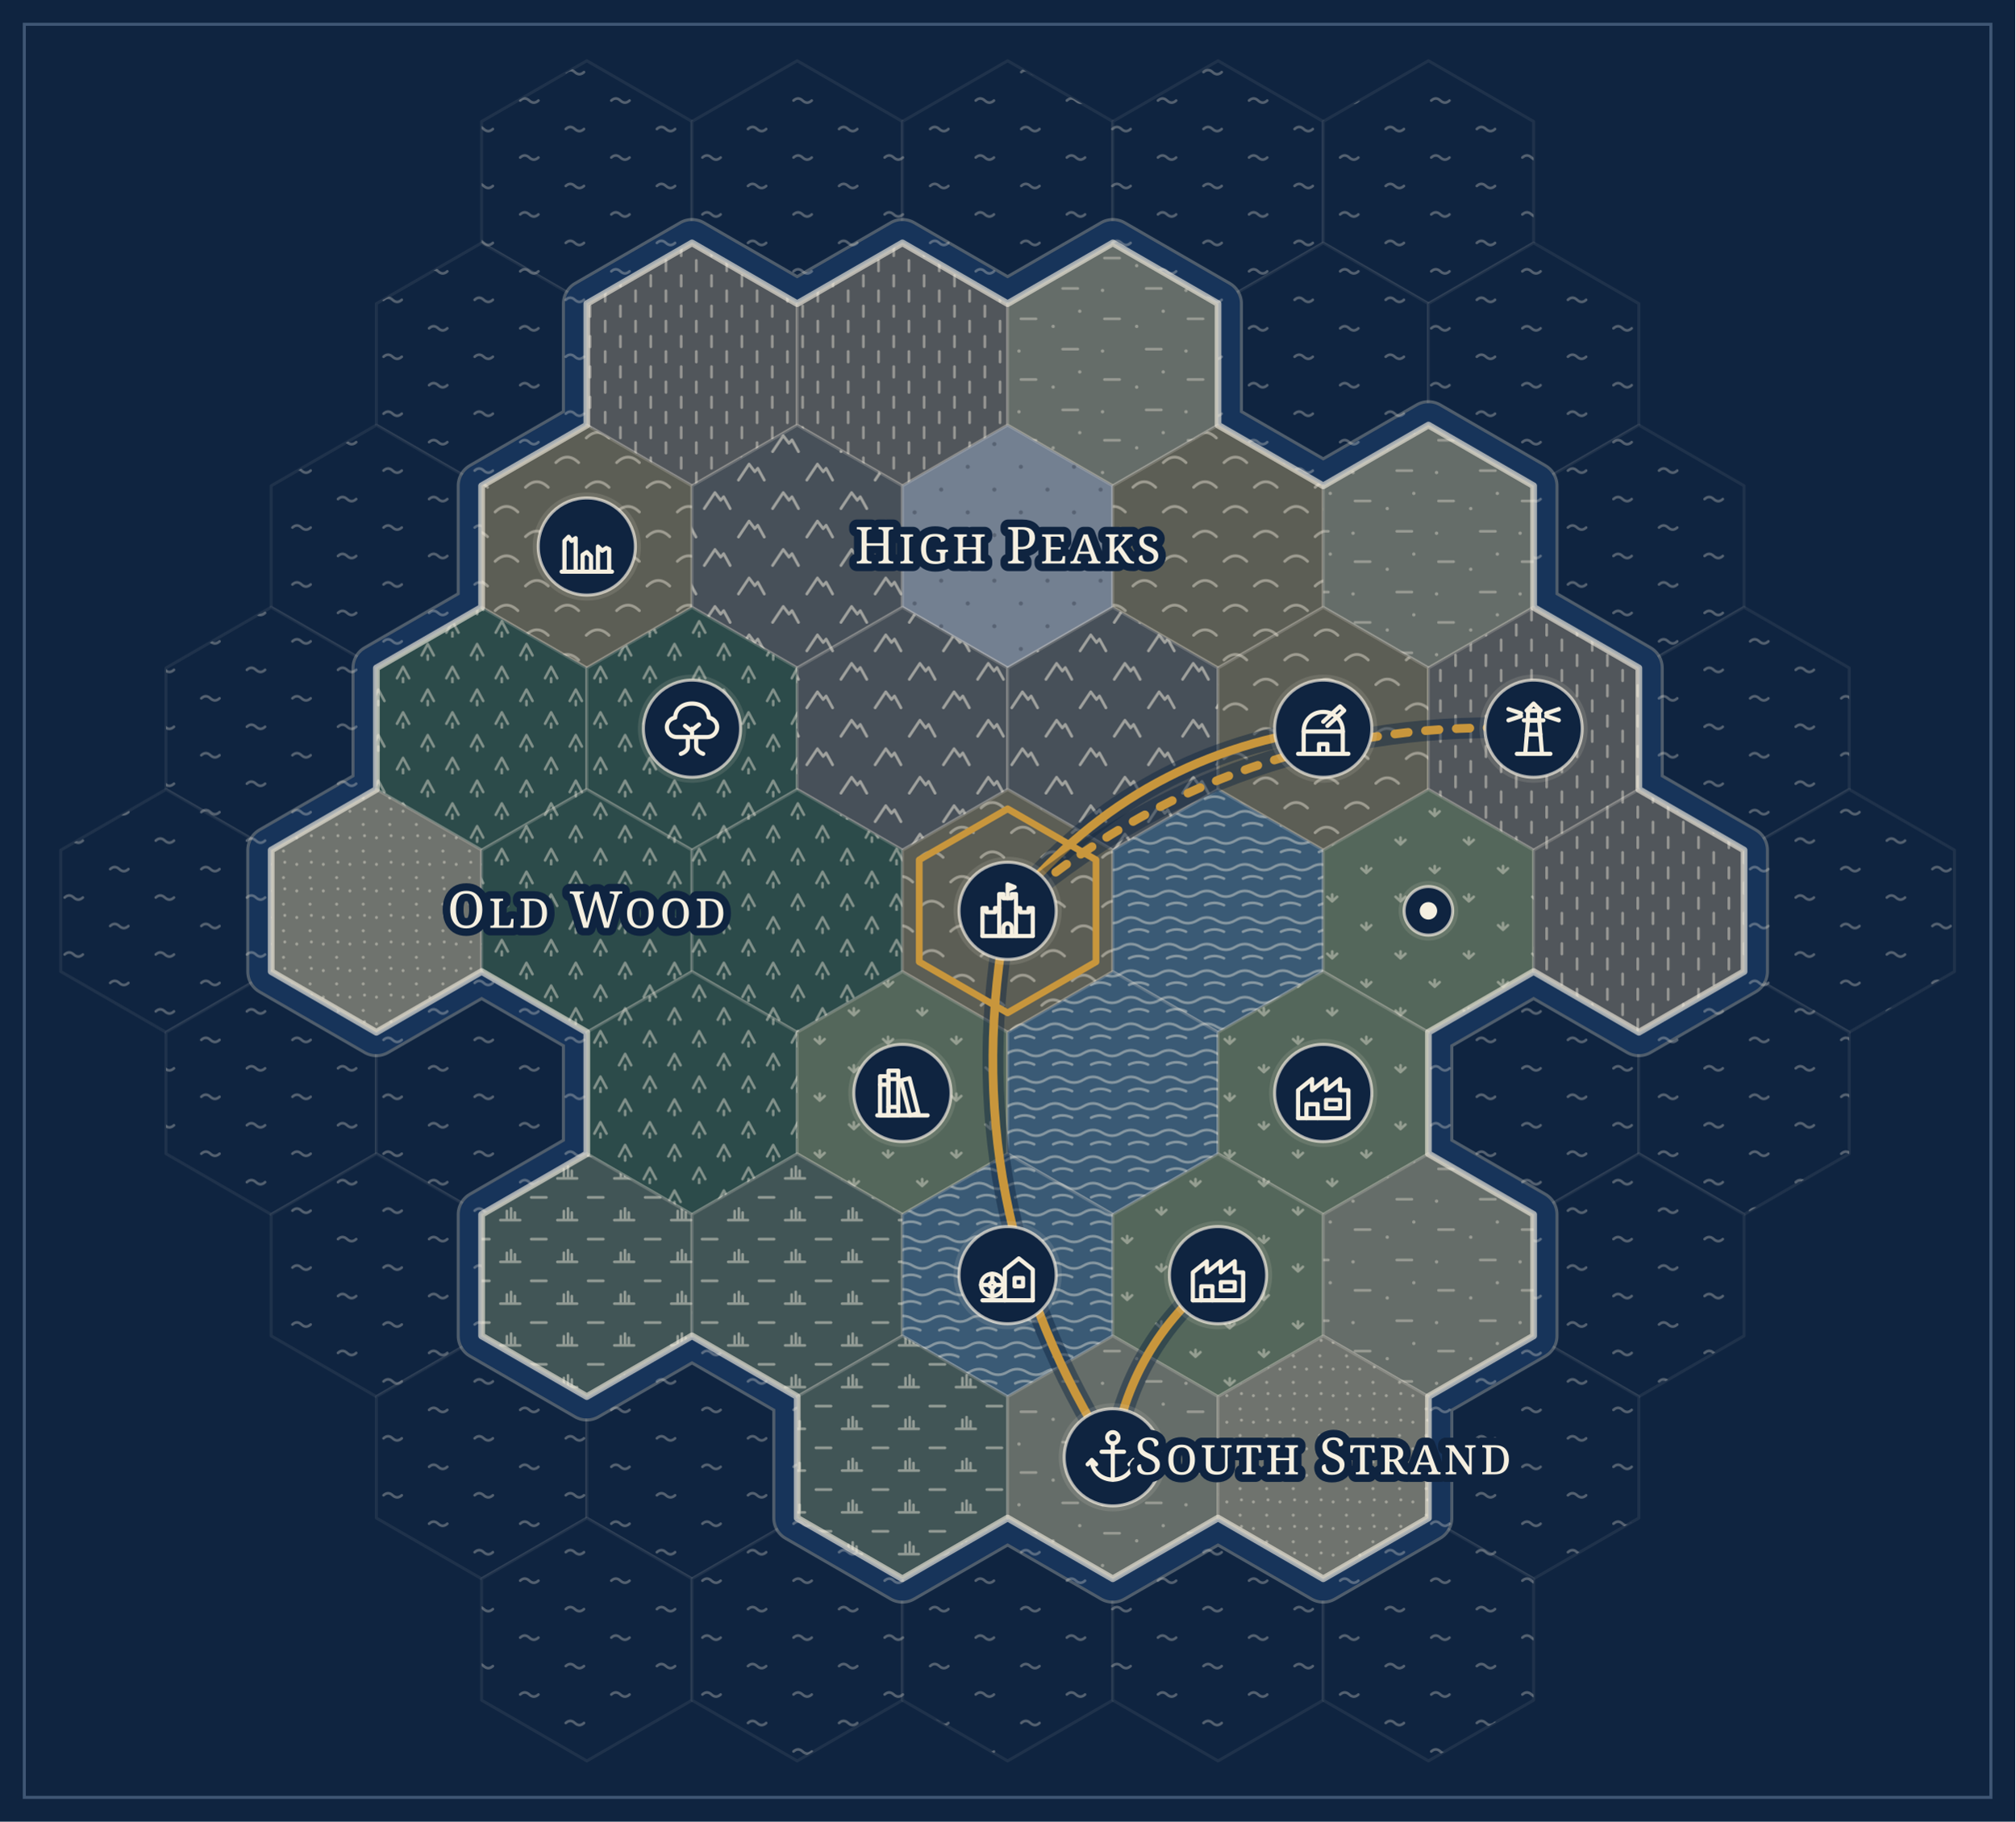
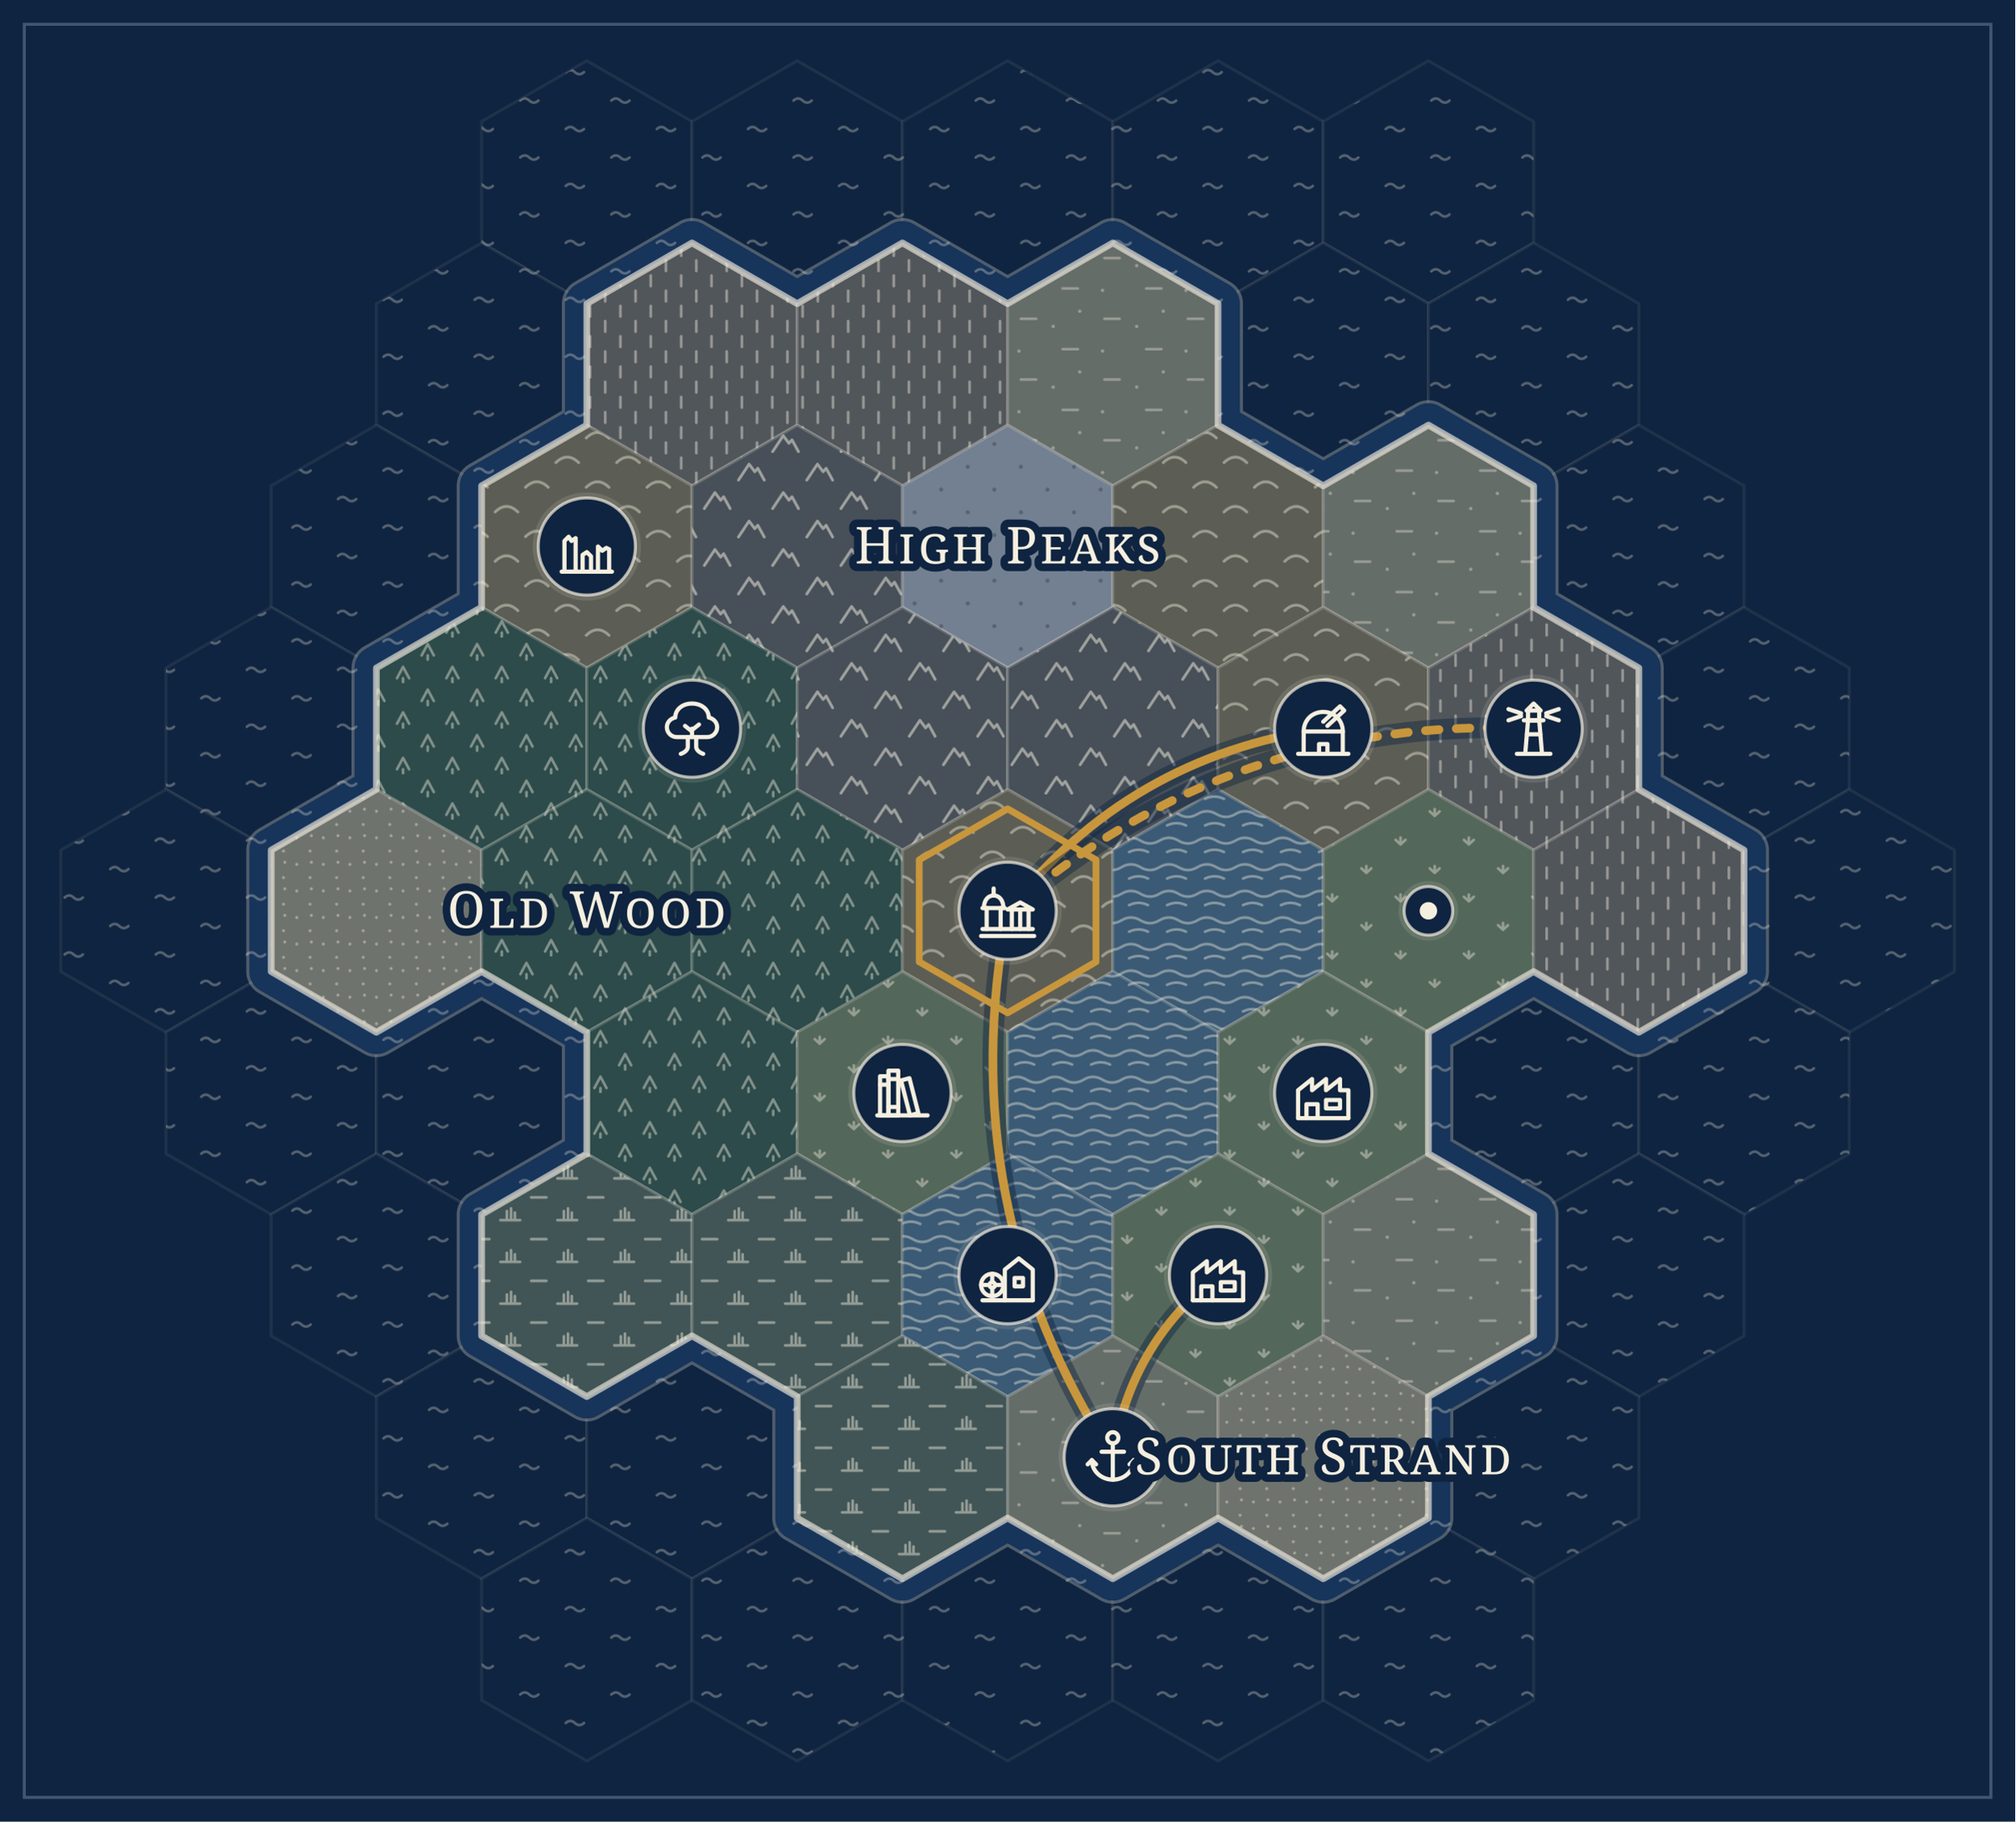
<svg xmlns="http://www.w3.org/2000/svg" viewBox="-265.42 -240 530.83 480" width="530.83" height="480" role="img" aria-labelledby="ki-map-arcadia-title">
  <defs>
    <pattern id="ki-map-arcadia-pattern-grassland" patternUnits="userSpaceOnUse" width="18" height="15">
      <g opacity="0.4">
        <path d="M3.2 3.8 L4.5 5 M4.5 3.2 L4.5 5 M5.8 3.8 L4.5 5 M12.2 11.3 L13.5 12.5 M13.5 10.7 L13.5 12.5 M14.8 11.3 L13.5 12.5" fill="none" stroke="#f5efe0" stroke-width="0.7" stroke-linecap="round" stroke-linejoin="round" />
      </g>
    </pattern>
    <pattern id="ki-map-arcadia-pattern-forest" patternUnits="userSpaceOnUse" width="13" height="12">
      <g opacity="0.42">
        <path d="M1.65 4.7 L3.25 1.7 L4.85 4.7 M3.25 4.7 V5.8 M8.15 10.7 L9.75 7.7 L11.35 10.7 M9.75 10.7 V11.8" fill="none" stroke="#f5efe0" stroke-width="0.7" stroke-linecap="round" stroke-linejoin="round" />
      </g>
    </pattern>
    <pattern id="ki-map-arcadia-pattern-hills" patternUnits="userSpaceOnUse" width="16" height="13">
      <g opacity="0.42">
        <path d="M1 5.4 Q4 2.5 7 5.4 M9 11.9 Q12 9 15 11.9" fill="none" stroke="#f5efe0" stroke-width="0.75" stroke-linecap="round" stroke-linejoin="round" />
      </g>
    </pattern>
    <pattern id="ki-map-arcadia-pattern-mountain" patternUnits="userSpaceOnUse" width="18" height="15">
      <g opacity="0.5">
        <path d="M1.1 6.5 L3.9 2.3 L5.4 4.3 L6.2 3.4 L7.9 6.5 M10.1 14 L12.9 9.8 L14.4 11.8 L15.2 10.9 L16.9 14" fill="none" stroke="#f5efe0" stroke-width="0.75" stroke-linecap="round" stroke-linejoin="round" />
      </g>
    </pattern>
    <pattern id="ki-map-arcadia-pattern-coastal" patternUnits="userSpaceOnUse" width="22" height="16">
      <g opacity="0.35">
        <path d="M3.5 4 H7.5 M14.5 12 H18.5" fill="none" stroke="#f5efe0" stroke-width="0.7" stroke-linecap="round" stroke-linejoin="round" />
        <g fill="#f5efe0">
          <circle cx="12" cy="6" r="0.45" />
          <circle cx="3" cy="12.5" r="0.45" />
          <circle cx="19" cy="2" r="0.45" />
        </g>
      </g>
    </pattern>
    <pattern id="ki-map-arcadia-pattern-cliffs" patternUnits="userSpaceOnUse" width="8" height="8">
      <g opacity="0.42">
        <path d="M2 0.6 V3.4 M6 4.6 V7.4" fill="none" stroke="#f5efe0" stroke-width="0.7" stroke-linecap="round" stroke-linejoin="round" />
      </g>
    </pattern>
    <pattern id="ki-map-arcadia-pattern-sand" patternUnits="userSpaceOnUse" width="7" height="7">
      <g opacity="0.38">
        <g fill="#f5efe0">
          <circle cx="1.75" cy="1.75" r="0.4" />
          <circle cx="5.25" cy="5.25" r="0.4" />
          <circle cx="5.6" cy="1.2" r="0.4" />
        </g>
      </g>
    </pattern>
    <pattern id="ki-map-arcadia-pattern-river" patternUnits="userSpaceOnUse" width="20" height="7">
      <g opacity="0.4">
        <path d="M0 2.5 Q2.5 1 5 2.5 T10 2.5 T15 2.5 T20 2.5 M2 5.5 Q4.5 4.3 7 5.5 M12 5.5 Q14.5 4.3 17 5.5" fill="none" stroke="#f5efe0" stroke-width="0.7" stroke-linecap="round" stroke-linejoin="round" />
      </g>
    </pattern>
    <pattern id="ki-map-arcadia-pattern-marsh" patternUnits="userSpaceOnUse" width="15" height="11">
      <g opacity="0.45">
        <path d="M1.4 4.5 H6.6 M3.1 4.5 V2.1 M4.2 4.5 V1.4 M5.2 4.5 V2.5 M9.5 9.5 H13.5" fill="none" stroke="#f5efe0" stroke-width="0.7" stroke-linecap="round" stroke-linejoin="round" />
      </g>
    </pattern>
    <pattern id="ki-map-arcadia-pattern-snow" patternUnits="userSpaceOnUse" width="14" height="12">
      <g opacity="0.3">
        <g fill="#1a2030">
          <circle cx="3.5" cy="3" r="0.55" />
          <circle cx="10.5" cy="9" r="0.55" />
        </g>
      </g>
    </pattern>
    <pattern id="ki-map-arcadia-pattern-ocean" patternUnits="userSpaceOnUse" width="24" height="15">
      <g opacity="0.3">
        <path d="M3.6 4 Q4.8 2.9 6 4 Q7.2 5.1 8.4 4 M15.6 11.5 Q16.8 10.4 18 11.5 Q19.2 12.6 20.4 11.5" fill="none" stroke="#f5efe0" stroke-width="0.7" stroke-linecap="round" stroke-linejoin="round" />
      </g>
    </pattern>
  </defs>
  <rect class="ki-paper" x="-265.42" y="-240" width="530.83" height="480" fill="#0f2440" />
  <rect class="ki-neatline" x="-259.02" y="-233.6" width="518.03" height="467.2" fill="none" stroke="#5f7896" stroke-opacity="0.6" stroke-width="0.8" />
  <g class="ki-hexes ki-sea" stroke="#f5efe0" stroke-opacity="0.07" stroke-width="0.8" stroke-linejoin="round">
    <polygon class="ki-hex" data-q="0" data-r="-4" data-terrain="ocean" points="-110.85,-224 -83.14,-208 -83.14,-176 -110.85,-160 -138.56,-176 -138.56,-208" fill="#0f2440" />
    <polygon class="ki-hex" data-q="1" data-r="-4" data-terrain="ocean" points="-55.43,-224 -27.71,-208 -27.71,-176 -55.43,-160 -83.14,-176 -83.14,-208" fill="#0f2440" />
    <polygon class="ki-hex" data-q="2" data-r="-4" data-terrain="ocean" points="0,-224 27.71,-208 27.71,-176 0,-160 -27.71,-176 -27.71,-208" fill="#0f2440" />
    <polygon class="ki-hex" data-q="3" data-r="-4" data-terrain="ocean" points="55.43,-224 83.14,-208 83.14,-176 55.43,-160 27.71,-176 27.71,-208" fill="#0f2440" />
    <polygon class="ki-hex" data-q="4" data-r="-4" data-terrain="ocean" points="110.85,-224 138.56,-208 138.56,-176 110.85,-160 83.14,-176 83.14,-208" fill="#0f2440" />
    <polygon class="ki-hex" data-q="-1" data-r="-3" data-terrain="ocean" points="-138.56,-176 -110.85,-160 -110.85,-128 -138.56,-112 -166.28,-128 -166.28,-160" fill="#0f2440" />
    <polygon class="ki-hex" data-q="3" data-r="-3" data-terrain="ocean" points="83.14,-176 110.85,-160 110.85,-128 83.14,-112 55.43,-128 55.43,-160" fill="#0f2440" />
    <polygon class="ki-hex" data-q="4" data-r="-3" data-terrain="ocean" points="138.56,-176 166.28,-160 166.28,-128 138.56,-112 110.85,-128 110.85,-160" fill="#0f2440" />
    <polygon class="ki-hex" data-q="-2" data-r="-2" data-terrain="ocean" points="-166.28,-128 -138.56,-112 -138.56,-80 -166.28,-64 -193.99,-80 -193.99,-112" fill="#0f2440" />
    <polygon class="ki-hex" data-q="4" data-r="-2" data-terrain="ocean" points="166.28,-128 193.99,-112 193.99,-80 166.28,-64 138.56,-80 138.56,-112" fill="#0f2440" />
    <polygon class="ki-hex" data-q="-3" data-r="-1" data-terrain="ocean" points="-193.99,-80 -166.28,-64 -166.28,-32 -193.99,-16 -221.7,-32 -221.7,-64" fill="#0f2440" />
    <polygon class="ki-hex" data-q="4" data-r="-1" data-terrain="ocean" points="193.99,-80 221.7,-64 221.7,-32 193.99,-16 166.28,-32 166.28,-64" fill="#0f2440" />
    <polygon class="ki-hex" data-q="-4" data-r="0" data-terrain="ocean" points="-221.7,-32 -193.99,-16 -193.99,16 -221.7,32 -249.42,16 -249.42,-16" fill="#0f2440" />
    <polygon class="ki-hex" data-q="4" data-r="0" data-terrain="ocean" points="221.7,-32 249.42,-16 249.42,16 221.7,32 193.99,16 193.99,-16" fill="#0f2440" />
    <polygon class="ki-hex" data-q="-4" data-r="1" data-terrain="ocean" points="-193.99,16 -166.28,32 -166.28,64 -193.99,80 -221.7,64 -221.7,32" fill="#0f2440" />
    <polygon class="ki-hex" data-q="-3" data-r="1" data-terrain="ocean" points="-138.56,16 -110.85,32 -110.85,64 -138.56,80 -166.28,64 -166.28,32" fill="#0f2440" />
    <polygon class="ki-hex" data-q="2" data-r="1" data-terrain="ocean" points="138.56,16 166.28,32 166.28,64 138.56,80 110.85,64 110.85,32" fill="#0f2440" />
    <polygon class="ki-hex" data-q="3" data-r="1" data-terrain="ocean" points="193.99,16 221.7,32 221.7,64 193.99,80 166.28,64 166.28,32" fill="#0f2440" />
    <polygon class="ki-hex" data-q="-4" data-r="2" data-terrain="ocean" points="-166.28,64 -138.56,80 -138.56,112 -166.28,128 -193.99,112 -193.99,80" fill="#0f2440" />
    <polygon class="ki-hex" data-q="2" data-r="2" data-terrain="ocean" points="166.28,64 193.99,80 193.99,112 166.28,128 138.56,112 138.56,80" fill="#0f2440" />
    <polygon class="ki-hex" data-q="-4" data-r="3" data-terrain="ocean" points="-138.56,112 -110.85,128 -110.85,160 -138.56,176 -166.28,160 -166.28,128" fill="#0f2440" />
    <polygon class="ki-hex" data-q="-3" data-r="3" data-terrain="ocean" points="-83.14,112 -55.43,128 -55.43,160 -83.14,176 -110.85,160 -110.85,128" fill="#0f2440" />
    <polygon class="ki-hex" data-q="1" data-r="3" data-terrain="ocean" points="138.56,112 166.28,128 166.28,160 138.56,176 110.85,160 110.85,128" fill="#0f2440" />
    <polygon class="ki-hex" data-q="-4" data-r="4" data-terrain="ocean" points="-110.85,160 -83.14,176 -83.14,208 -110.85,224 -138.56,208 -138.56,176" fill="#0f2440" />
    <polygon class="ki-hex" data-q="-3" data-r="4" data-terrain="ocean" points="-55.43,160 -27.71,176 -27.71,208 -55.43,224 -83.14,208 -83.14,176" fill="#0f2440" />
    <polygon class="ki-hex" data-q="-2" data-r="4" data-terrain="ocean" points="0,160 27.71,176 27.71,208 0,224 -27.71,208 -27.71,176" fill="#0f2440" />
    <polygon class="ki-hex" data-q="-1" data-r="4" data-terrain="ocean" points="55.43,160 83.14,176 83.14,208 55.43,224 27.71,208 27.71,176" fill="#0f2440" />
    <polygon class="ki-hex" data-q="0" data-r="4" data-terrain="ocean" points="110.85,160 138.56,176 138.56,208 110.85,224 83.14,208 83.14,176" fill="#0f2440" />
  </g>
  <g class="ki-shallows" fill="none" stroke-linecap="round" stroke-linejoin="round">
    <path d="M-83.14 -176 L-55.43 -160 L-27.71 -176 L0 -160 L27.71 -176 L55.43 -160 L55.43 -128 L83.14 -112 L110.85 -128 L138.56 -112 L138.56 -80 L166.28 -64 L166.28 -32 L193.99 -16 L193.99 16 L166.28 32 L138.56 16 L110.85 32 L110.85 64 L138.56 80 L138.56 112 L110.85 128 L110.85 160 L83.14 176 L55.43 160 L27.71 176 L0 160 L-27.71 176 L-55.43 160 L-55.43 128 L-83.14 112 L-110.85 128 L-138.56 112 L-138.56 80 L-110.85 64 L-110.85 32 L-138.56 16 L-166.28 32 L-193.99 16 L-193.99 -16 L-166.28 -32 L-166.28 -64 L-138.56 -80 L-138.56 -112 L-110.85 -128 L-110.85 -160 Z" stroke="#f5efe0" stroke-opacity="0.28" stroke-width="13.12" />
    <path d="M-83.14 -176 L-55.43 -160 L-27.71 -176 L0 -160 L27.71 -176 L55.43 -160 L55.43 -128 L83.14 -112 L110.85 -128 L138.56 -112 L138.56 -80 L166.28 -64 L166.28 -32 L193.99 -16 L193.99 16 L166.28 32 L138.56 16 L110.85 32 L110.85 64 L138.56 80 L138.56 112 L110.85 128 L110.85 160 L83.14 176 L55.43 160 L27.71 176 L0 160 L-27.71 176 L-55.43 160 L-55.43 128 L-83.14 112 L-110.85 128 L-138.56 112 L-138.56 80 L-110.85 64 L-110.85 32 L-138.56 16 L-166.28 32 L-193.99 16 L-193.99 -16 L-166.28 -32 L-166.28 -64 L-138.56 -80 L-138.56 -112 L-110.85 -128 L-110.85 -160 Z" stroke="#17345a" stroke-width="11.52" />
  </g>
  <g class="ki-hexes ki-land" stroke="#f5efe0" stroke-opacity="0.2" stroke-width="0.8" stroke-linejoin="round">
    <polygon class="ki-hex" data-q="0" data-r="-3" data-terrain="cliffs" points="-83.14,-176 -55.43,-160 -55.43,-128 -83.14,-112 -110.85,-128 -110.85,-160" fill="#51565b" />
    <polygon class="ki-hex" data-q="1" data-r="-3" data-terrain="cliffs" points="-27.71,-176 0,-160 0,-128 -27.71,-112 -55.43,-128 -55.43,-160" fill="#51565b" />
    <polygon class="ki-hex" data-q="2" data-r="-3" data-terrain="coastal" points="27.71,-176 55.43,-160 55.43,-128 27.71,-112 0,-128 0,-160" fill="#656d69" />
    <polygon class="ki-hex" data-q="-1" data-r="-2" data-terrain="hills" points="-110.85,-128 -83.14,-112 -83.14,-80 -110.85,-64 -138.56,-80 -138.56,-112" fill="#5c5e55" />
    <polygon class="ki-hex" data-q="0" data-r="-2" data-terrain="mountain" points="-55.43,-128 -27.71,-112 -27.71,-80 -55.43,-64 -83.14,-80 -83.14,-112" fill="#475059" />
    <polygon class="ki-hex" data-q="1" data-r="-2" data-terrain="snow" points="0,-128 27.71,-112 27.71,-80 0,-64 -27.71,-80 -27.71,-112" fill="#738091" />
    <polygon class="ki-hex" data-q="2" data-r="-2" data-terrain="hills" points="55.43,-128 83.14,-112 83.14,-80 55.43,-64 27.71,-80 27.71,-112" fill="#5c5e55" />
    <polygon class="ki-hex" data-q="3" data-r="-2" data-terrain="coastal" points="110.85,-128 138.56,-112 138.56,-80 110.85,-64 83.14,-80 83.14,-112" fill="#656d69" />
    <polygon class="ki-hex" data-q="-2" data-r="-1" data-terrain="forest" points="-138.56,-80 -110.85,-64 -110.85,-32 -138.56,-16 -166.28,-32 -166.28,-64" fill="#2c4b4a" />
    <polygon class="ki-hex" data-q="-1" data-r="-1" data-terrain="forest" points="-83.14,-80 -55.43,-64 -55.43,-32 -83.14,-16 -110.85,-32 -110.85,-64" fill="#2c4b4a" />
    <polygon class="ki-hex" data-q="0" data-r="-1" data-terrain="mountain" points="-27.71,-80 0,-64 0,-32 -27.71,-16 -55.43,-32 -55.43,-64" fill="#475059" />
    <polygon class="ki-hex" data-q="1" data-r="-1" data-terrain="mountain" points="27.71,-80 55.43,-64 55.43,-32 27.71,-16 0,-32 0,-64" fill="#475059" />
    <polygon class="ki-hex" data-q="2" data-r="-1" data-terrain="hills" points="83.14,-80 110.85,-64 110.85,-32 83.14,-16 55.43,-32 55.43,-64" fill="#5c5e55" />
    <polygon class="ki-hex" data-q="3" data-r="-1" data-terrain="cliffs" points="138.56,-80 166.28,-64 166.28,-32 138.56,-16 110.85,-32 110.85,-64" fill="#51565b" />
    <polygon class="ki-hex" data-q="-3" data-r="0" data-terrain="sand" points="-166.28,-32 -138.56,-16 -138.56,16 -166.28,32 -193.99,16 -193.99,-16" fill="#6f736e" />
    <polygon class="ki-hex" data-q="-2" data-r="0" data-terrain="forest" points="-110.85,-32 -83.14,-16 -83.14,16 -110.85,32 -138.56,16 -138.56,-16" fill="#2c4b4a" />
    <polygon class="ki-hex" data-q="-1" data-r="0" data-terrain="forest" points="-55.43,-32 -27.71,-16 -27.71,16 -55.43,32 -83.14,16 -83.14,-16" fill="#2c4b4a" />
    <polygon class="ki-hex" data-q="0" data-r="0" data-terrain="hills" points="0,-32 27.71,-16 27.71,16 0,32 -27.71,16 -27.71,-16" fill="#5c5e55" />
    <polygon class="ki-hex" data-q="1" data-r="0" data-terrain="river" points="55.43,-32 83.14,-16 83.14,16 55.43,32 27.71,16 27.71,-16" fill="#3a5a75" />
    <polygon class="ki-hex" data-q="2" data-r="0" data-terrain="grassland" points="110.85,-32 138.56,-16 138.56,16 110.85,32 83.14,16 83.14,-16" fill="#54675b" />
    <polygon class="ki-hex" data-q="3" data-r="0" data-terrain="cliffs" points="166.28,-32 193.99,-16 193.99,16 166.28,32 138.56,16 138.56,-16" fill="#51565b" />
    <polygon class="ki-hex" data-q="-2" data-r="1" data-terrain="forest" points="-83.14,16 -55.43,32 -55.43,64 -83.14,80 -110.85,64 -110.85,32" fill="#2c4b4a" />
    <polygon class="ki-hex" data-q="-1" data-r="1" data-terrain="grassland" points="-27.71,16 0,32 0,64 -27.71,80 -55.43,64 -55.43,32" fill="#54675b" />
    <polygon class="ki-hex" data-q="0" data-r="1" data-terrain="river" points="27.71,16 55.43,32 55.43,64 27.71,80 0,64 0,32" fill="#3a5a75" />
    <polygon class="ki-hex" data-q="1" data-r="1" data-terrain="grassland" points="83.14,16 110.85,32 110.85,64 83.14,80 55.43,64 55.43,32" fill="#54675b" />
    <polygon class="ki-hex" data-q="-3" data-r="2" data-terrain="marsh" points="-110.85,64 -83.14,80 -83.14,112 -110.85,128 -138.56,112 -138.56,80" fill="#415556" />
    <polygon class="ki-hex" data-q="-2" data-r="2" data-terrain="marsh" points="-55.43,64 -27.71,80 -27.71,112 -55.43,128 -83.14,112 -83.14,80" fill="#415556" />
    <polygon class="ki-hex" data-q="-1" data-r="2" data-terrain="river" points="0,64 27.71,80 27.71,112 0,128 -27.71,112 -27.71,80" fill="#3a5a75" />
    <polygon class="ki-hex" data-q="0" data-r="2" data-terrain="grassland" points="55.43,64 83.14,80 83.14,112 55.43,128 27.71,112 27.71,80" fill="#54675b" />
    <polygon class="ki-hex" data-q="1" data-r="2" data-terrain="coastal" points="110.85,64 138.56,80 138.56,112 110.85,128 83.14,112 83.14,80" fill="#656d69" />
    <polygon class="ki-hex" data-q="-2" data-r="3" data-terrain="marsh" points="-27.71,112 0,128 0,160 -27.71,176 -55.43,160 -55.43,128" fill="#415556" />
    <polygon class="ki-hex" data-q="-1" data-r="3" data-terrain="coastal" points="27.71,112 55.43,128 55.43,160 27.71,176 0,160 0,128" fill="#656d69" />
    <polygon class="ki-hex" data-q="0" data-r="3" data-terrain="sand" points="83.14,112 110.85,128 110.85,160 83.14,176 55.43,160 55.43,128" fill="#6f736e" />
  </g>
  <g class="ki-terrain-patterns" stroke="none">
    <polygon data-terrain="ocean" points="-110.85,-224 -83.14,-208 -83.14,-176 -110.85,-160 -138.56,-176 -138.56,-208" fill="url(#ki-map-arcadia-pattern-ocean)" />
    <polygon data-terrain="ocean" points="-55.43,-224 -27.71,-208 -27.71,-176 -55.43,-160 -83.14,-176 -83.14,-208" fill="url(#ki-map-arcadia-pattern-ocean)" />
    <polygon data-terrain="ocean" points="0,-224 27.71,-208 27.71,-176 0,-160 -27.71,-176 -27.71,-208" fill="url(#ki-map-arcadia-pattern-ocean)" />
    <polygon data-terrain="ocean" points="55.43,-224 83.14,-208 83.14,-176 55.43,-160 27.71,-176 27.71,-208" fill="url(#ki-map-arcadia-pattern-ocean)" />
    <polygon data-terrain="ocean" points="110.85,-224 138.56,-208 138.56,-176 110.85,-160 83.14,-176 83.14,-208" fill="url(#ki-map-arcadia-pattern-ocean)" />
    <polygon data-terrain="ocean" points="-138.56,-176 -110.85,-160 -110.85,-128 -138.56,-112 -166.28,-128 -166.28,-160" fill="url(#ki-map-arcadia-pattern-ocean)" />
    <polygon data-terrain="cliffs" points="-83.14,-176 -55.43,-160 -55.43,-128 -83.14,-112 -110.85,-128 -110.85,-160" fill="url(#ki-map-arcadia-pattern-cliffs)" />
    <polygon data-terrain="cliffs" points="-27.71,-176 0,-160 0,-128 -27.71,-112 -55.43,-128 -55.43,-160" fill="url(#ki-map-arcadia-pattern-cliffs)" />
    <polygon data-terrain="coastal" points="27.71,-176 55.43,-160 55.43,-128 27.71,-112 0,-128 0,-160" fill="url(#ki-map-arcadia-pattern-coastal)" />
    <polygon data-terrain="ocean" points="83.14,-176 110.85,-160 110.85,-128 83.14,-112 55.43,-128 55.43,-160" fill="url(#ki-map-arcadia-pattern-ocean)" />
    <polygon data-terrain="ocean" points="138.56,-176 166.28,-160 166.28,-128 138.56,-112 110.85,-128 110.85,-160" fill="url(#ki-map-arcadia-pattern-ocean)" />
    <polygon data-terrain="ocean" points="-166.28,-128 -138.56,-112 -138.56,-80 -166.28,-64 -193.99,-80 -193.99,-112" fill="url(#ki-map-arcadia-pattern-ocean)" />
    <polygon data-terrain="hills" points="-110.85,-128 -83.14,-112 -83.14,-80 -110.85,-64 -138.56,-80 -138.56,-112" fill="url(#ki-map-arcadia-pattern-hills)" />
    <polygon data-terrain="mountain" points="-55.43,-128 -27.71,-112 -27.71,-80 -55.43,-64 -83.14,-80 -83.14,-112" fill="url(#ki-map-arcadia-pattern-mountain)" />
    <polygon data-terrain="snow" points="0,-128 27.71,-112 27.71,-80 0,-64 -27.71,-80 -27.71,-112" fill="url(#ki-map-arcadia-pattern-snow)" />
    <polygon data-terrain="hills" points="55.43,-128 83.14,-112 83.14,-80 55.43,-64 27.71,-80 27.71,-112" fill="url(#ki-map-arcadia-pattern-hills)" />
    <polygon data-terrain="coastal" points="110.85,-128 138.56,-112 138.56,-80 110.85,-64 83.14,-80 83.14,-112" fill="url(#ki-map-arcadia-pattern-coastal)" />
    <polygon data-terrain="ocean" points="166.28,-128 193.99,-112 193.99,-80 166.28,-64 138.56,-80 138.56,-112" fill="url(#ki-map-arcadia-pattern-ocean)" />
    <polygon data-terrain="ocean" points="-193.99,-80 -166.28,-64 -166.28,-32 -193.99,-16 -221.7,-32 -221.7,-64" fill="url(#ki-map-arcadia-pattern-ocean)" />
    <polygon data-terrain="forest" points="-138.56,-80 -110.85,-64 -110.85,-32 -138.56,-16 -166.28,-32 -166.28,-64" fill="url(#ki-map-arcadia-pattern-forest)" />
    <polygon data-terrain="forest" points="-83.14,-80 -55.43,-64 -55.43,-32 -83.14,-16 -110.85,-32 -110.85,-64" fill="url(#ki-map-arcadia-pattern-forest)" />
    <polygon data-terrain="mountain" points="-27.71,-80 0,-64 0,-32 -27.71,-16 -55.43,-32 -55.43,-64" fill="url(#ki-map-arcadia-pattern-mountain)" />
    <polygon data-terrain="mountain" points="27.71,-80 55.43,-64 55.43,-32 27.71,-16 0,-32 0,-64" fill="url(#ki-map-arcadia-pattern-mountain)" />
    <polygon data-terrain="hills" points="83.14,-80 110.85,-64 110.85,-32 83.14,-16 55.43,-32 55.43,-64" fill="url(#ki-map-arcadia-pattern-hills)" />
    <polygon data-terrain="cliffs" points="138.56,-80 166.28,-64 166.28,-32 138.56,-16 110.85,-32 110.85,-64" fill="url(#ki-map-arcadia-pattern-cliffs)" />
    <polygon data-terrain="ocean" points="193.99,-80 221.7,-64 221.7,-32 193.99,-16 166.28,-32 166.28,-64" fill="url(#ki-map-arcadia-pattern-ocean)" />
    <polygon data-terrain="ocean" points="-221.7,-32 -193.99,-16 -193.99,16 -221.7,32 -249.42,16 -249.42,-16" fill="url(#ki-map-arcadia-pattern-ocean)" />
    <polygon data-terrain="sand" points="-166.28,-32 -138.56,-16 -138.56,16 -166.28,32 -193.99,16 -193.99,-16" fill="url(#ki-map-arcadia-pattern-sand)" />
    <polygon data-terrain="forest" points="-110.85,-32 -83.14,-16 -83.14,16 -110.85,32 -138.56,16 -138.56,-16" fill="url(#ki-map-arcadia-pattern-forest)" />
    <polygon data-terrain="forest" points="-55.43,-32 -27.71,-16 -27.71,16 -55.43,32 -83.14,16 -83.14,-16" fill="url(#ki-map-arcadia-pattern-forest)" />
    <polygon data-terrain="hills" points="0,-32 27.71,-16 27.71,16 0,32 -27.71,16 -27.71,-16" fill="url(#ki-map-arcadia-pattern-hills)" />
    <polygon data-terrain="river" points="55.43,-32 83.14,-16 83.14,16 55.43,32 27.71,16 27.71,-16" fill="url(#ki-map-arcadia-pattern-river)" />
    <polygon data-terrain="grassland" points="110.85,-32 138.56,-16 138.56,16 110.85,32 83.14,16 83.14,-16" fill="url(#ki-map-arcadia-pattern-grassland)" />
    <polygon data-terrain="cliffs" points="166.28,-32 193.99,-16 193.99,16 166.28,32 138.56,16 138.56,-16" fill="url(#ki-map-arcadia-pattern-cliffs)" />
    <polygon data-terrain="ocean" points="221.7,-32 249.42,-16 249.42,16 221.7,32 193.99,16 193.99,-16" fill="url(#ki-map-arcadia-pattern-ocean)" />
    <polygon data-terrain="ocean" points="-193.99,16 -166.28,32 -166.28,64 -193.99,80 -221.7,64 -221.7,32" fill="url(#ki-map-arcadia-pattern-ocean)" />
    <polygon data-terrain="ocean" points="-138.56,16 -110.85,32 -110.85,64 -138.56,80 -166.28,64 -166.28,32" fill="url(#ki-map-arcadia-pattern-ocean)" />
    <polygon data-terrain="forest" points="-83.14,16 -55.43,32 -55.43,64 -83.14,80 -110.85,64 -110.85,32" fill="url(#ki-map-arcadia-pattern-forest)" />
    <polygon data-terrain="grassland" points="-27.71,16 0,32 0,64 -27.71,80 -55.43,64 -55.43,32" fill="url(#ki-map-arcadia-pattern-grassland)" />
    <polygon data-terrain="river" points="27.71,16 55.43,32 55.43,64 27.71,80 0,64 0,32" fill="url(#ki-map-arcadia-pattern-river)" />
    <polygon data-terrain="grassland" points="83.14,16 110.85,32 110.85,64 83.14,80 55.43,64 55.43,32" fill="url(#ki-map-arcadia-pattern-grassland)" />
    <polygon data-terrain="ocean" points="138.56,16 166.28,32 166.28,64 138.56,80 110.85,64 110.85,32" fill="url(#ki-map-arcadia-pattern-ocean)" />
    <polygon data-terrain="ocean" points="193.99,16 221.7,32 221.7,64 193.99,80 166.28,64 166.28,32" fill="url(#ki-map-arcadia-pattern-ocean)" />
    <polygon data-terrain="ocean" points="-166.28,64 -138.56,80 -138.56,112 -166.28,128 -193.99,112 -193.99,80" fill="url(#ki-map-arcadia-pattern-ocean)" />
    <polygon data-terrain="marsh" points="-110.85,64 -83.14,80 -83.14,112 -110.85,128 -138.56,112 -138.56,80" fill="url(#ki-map-arcadia-pattern-marsh)" />
    <polygon data-terrain="marsh" points="-55.43,64 -27.71,80 -27.71,112 -55.43,128 -83.14,112 -83.14,80" fill="url(#ki-map-arcadia-pattern-marsh)" />
    <polygon data-terrain="river" points="0,64 27.71,80 27.71,112 0,128 -27.71,112 -27.71,80" fill="url(#ki-map-arcadia-pattern-river)" />
    <polygon data-terrain="grassland" points="55.43,64 83.14,80 83.14,112 55.43,128 27.71,112 27.71,80" fill="url(#ki-map-arcadia-pattern-grassland)" />
    <polygon data-terrain="coastal" points="110.85,64 138.56,80 138.56,112 110.85,128 83.14,112 83.14,80" fill="url(#ki-map-arcadia-pattern-coastal)" />
    <polygon data-terrain="ocean" points="166.28,64 193.99,80 193.99,112 166.28,128 138.56,112 138.56,80" fill="url(#ki-map-arcadia-pattern-ocean)" />
    <polygon data-terrain="ocean" points="-138.56,112 -110.85,128 -110.85,160 -138.56,176 -166.28,160 -166.28,128" fill="url(#ki-map-arcadia-pattern-ocean)" />
    <polygon data-terrain="ocean" points="-83.14,112 -55.43,128 -55.43,160 -83.14,176 -110.85,160 -110.85,128" fill="url(#ki-map-arcadia-pattern-ocean)" />
    <polygon data-terrain="marsh" points="-27.71,112 0,128 0,160 -27.71,176 -55.43,160 -55.43,128" fill="url(#ki-map-arcadia-pattern-marsh)" />
    <polygon data-terrain="coastal" points="27.71,112 55.43,128 55.43,160 27.71,176 0,160 0,128" fill="url(#ki-map-arcadia-pattern-coastal)" />
    <polygon data-terrain="sand" points="83.14,112 110.85,128 110.85,160 83.14,176 55.43,160 55.43,128" fill="url(#ki-map-arcadia-pattern-sand)" />
    <polygon data-terrain="ocean" points="138.56,112 166.28,128 166.28,160 138.56,176 110.85,160 110.85,128" fill="url(#ki-map-arcadia-pattern-ocean)" />
    <polygon data-terrain="ocean" points="-110.85,160 -83.14,176 -83.14,208 -110.85,224 -138.56,208 -138.56,176" fill="url(#ki-map-arcadia-pattern-ocean)" />
    <polygon data-terrain="ocean" points="-55.43,160 -27.71,176 -27.71,208 -55.43,224 -83.14,208 -83.14,176" fill="url(#ki-map-arcadia-pattern-ocean)" />
    <polygon data-terrain="ocean" points="0,160 27.71,176 27.71,208 0,224 -27.71,208 -27.71,176" fill="url(#ki-map-arcadia-pattern-ocean)" />
    <polygon data-terrain="ocean" points="55.43,160 83.14,176 83.14,208 55.43,224 27.71,208 27.71,176" fill="url(#ki-map-arcadia-pattern-ocean)" />
    <polygon data-terrain="ocean" points="110.85,160 138.56,176 138.56,208 110.85,224 83.14,208 83.14,176" fill="url(#ki-map-arcadia-pattern-ocean)" />
  </g>
  <path class="ki-coast" d="M-83.14 -176 L-55.43 -160 L-27.71 -176 L0 -160 L27.71 -176 L55.43 -160 L55.43 -128 L83.14 -112 L110.85 -128 L138.56 -112 L138.56 -80 L166.28 -64 L166.28 -32 L193.99 -16 L193.99 16 L166.28 32 L138.56 16 L110.85 32 L110.85 64 L138.56 80 L138.56 112 L110.85 128 L110.85 160 L83.14 176 L55.43 160 L27.71 176 L0 160 L-27.71 176 L-55.43 160 L-55.43 128 L-83.14 112 L-110.85 128 L-138.56 112 L-138.56 80 L-110.85 64 L-110.85 32 L-138.56 16 L-166.28 32 L-193.99 16 L-193.99 -16 L-166.28 -32 L-166.28 -64 L-138.56 -80 L-138.56 -112 L-110.85 -128 L-110.85 -160 Z" fill="none" stroke="#f5efe0" stroke-opacity="0.62" stroke-width="1.78" stroke-linecap="round" stroke-linejoin="round" />
  <g class="ki-routes" fill="none" stroke-linecap="round" stroke-linejoin="round">
    <g class="ki-route ki-route-active">
      <path d="M27.71 144 Q-14.94 77.54 0 0" stroke="#0f2440" stroke-opacity="0.45" stroke-width="5.49" />
      <path d="M27.71 144 Q-14.94 77.54 0 0" stroke="#c8963c" stroke-width="2.29" />
    </g>
    <g class="ki-route ki-route-active">
      <path d="M0 0 Q31.97 -40.63 83.14 -48" stroke="#0f2440" stroke-opacity="0.45" stroke-width="5.49" />
      <path d="M0 0 Q31.97 -40.63 83.14 -48" stroke="#c8963c" stroke-width="2.29" />
    </g>
    <g class="ki-route ki-route-active">
      <path d="M27.71 144 Q31.97 114.46 55.43 96" stroke="#0f2440" stroke-opacity="0.45" stroke-width="5.49" />
      <path d="M27.71 144 Q31.97 114.46 55.43 96" stroke="#c8963c" stroke-width="2.29" />
    </g>
    <g class="ki-route ki-route-pending">
      <path d="M0 0 Q59.68 -51.71 138.56 -48" stroke="#0f2440" stroke-opacity="0.45" stroke-width="5.49" />
      <path d="M0 0 Q59.68 -51.71 138.56 -48" stroke="#c8963c" stroke-width="2.29" stroke-dasharray="3.56 4.57" />
    </g>
  </g>
  <g class="ki-structures">
    <g class="ki-structure" data-structure="ruins" data-condition="ruined">
      <circle cx="-110.85" cy="-96" r="14.25" fill="#f5efe0" fill-opacity="0.12" />
      <circle cx="-110.85" cy="-96" r="12.8" fill="#0f2440" stroke="#f5efe0" stroke-opacity="0.7" stroke-width="0.8" />
      <g transform="translate(-119.68 -104.83) scale(0.736)" fill="none" stroke="#f5efe0" stroke-width="1.5" stroke-linecap="round" stroke-linejoin="round">
        <path d="M4 21 V10 L5.5 8.5 L6.5 10 L8 9 V21" />
        <path d="M10.5 21 V15 L12 14 L13.5 15.5 V21" />
        <path d="M16 21 V12 L17.5 13.5 L19 12.5 L20 13 V21" />
        <path d="M3 21 H21" />
      </g>
    </g>
    <g class="ki-structure" data-structure="ancient-forest" data-condition="thriving">
      <circle cx="-83.14" cy="-48" r="14.25" fill="#f5efe0" fill-opacity="0.12" />
      <circle cx="-83.14" cy="-48" r="12.8" fill="#0f2440" stroke="#f5efe0" stroke-opacity="0.7" stroke-width="0.8" />
      <g transform="translate(-91.97 -56.83) scale(0.736)" fill="none" stroke="#f5efe0" stroke-width="1.5" stroke-linecap="round" stroke-linejoin="round">
        <path d="M12 3 C8.5 3 6 5.2 6 8 C4.2 8.4 3 9.8 3 11.5 C3 13.4 4.6 15 6.5 15 H17.5 C19.4 15 21 13.4 21 11.5 C21 9.8 19.8 8.4 18 8 C18 5.2 15.5 3 12 3 Z" />
        <path d="M10.5 15 V18.5 C10.5 19.5 9.5 20.5 8 21 M13.5 15 V18.5 C13.5 19.5 14.5 20.5 16 21" />
        <path d="M12 15 V12 M12 13 L9.5 11 M12 12.5 L14.5 10.5" />
      </g>
    </g>
    <g class="ki-structure" data-structure="observatory" data-condition="thriving">
      <circle cx="83.14" cy="-48" r="14.25" fill="#f5efe0" fill-opacity="0.12" />
      <circle cx="83.14" cy="-48" r="12.8" fill="#0f2440" stroke="#f5efe0" stroke-opacity="0.7" stroke-width="0.8" />
      <g transform="translate(74.31 -56.83) scale(0.736)" fill="none" stroke="#f5efe0" stroke-width="1.5" stroke-linecap="round" stroke-linejoin="round">
        <path d="M5 21 V13 H19 V21" />
        <path d="M5 13 C5 9 8 6 12 6 C16 6 19 9 19 13" />
        <path d="M12 9.5 L18 4 M13.5 11 L19.5 5.5 M18 4 L19.5 5.5" />
        <path d="M10.5 21 V17.5 H13.5 V21" />
        <path d="M3 21 H21" />
      </g>
    </g>
    <g class="ki-structure" data-structure="lighthouse" data-condition="thriving">
      <circle cx="138.56" cy="-48" r="14.25" fill="#f5efe0" fill-opacity="0.12" />
      <circle cx="138.56" cy="-48" r="12.8" fill="#0f2440" stroke="#f5efe0" stroke-opacity="0.7" stroke-width="0.8" />
      <g transform="translate(129.73 -56.83) scale(0.736)" fill="none" stroke="#f5efe0" stroke-width="1.5" stroke-linecap="round" stroke-linejoin="round">
        <path d="M9 21 L10 9 H14 L15 21" />
        <path d="M8.5 9 H15.5" />
        <rect x="10" y="5.5" width="4" height="3.5" />
        <path d="M9.5 5.5 L12 3 L14.5 5.5" />
        <path d="M9.6 14 H14.4" />
        <path d="M3 5 L7.5 6.5 M3 9 L7.5 7.5 M21 5 L16.5 6.5 M21 9 L16.5 7.5" />
        <path d="M6 21 H18" />
      </g>
    </g>
-     <g class="ki-structure" data-structure="citadel" data-condition="thriving">
+     <g class="ki-structure" data-structure="capital" data-condition="thriving">
      <circle cx="0" cy="0" r="14.25" fill="#f5efe0" fill-opacity="0.12" />
      <circle cx="0" cy="0" r="12.8" fill="#0f2440" stroke="#f5efe0" stroke-opacity="0.7" stroke-width="0.8" />
      <g transform="translate(-8.83 -8.83) scale(0.736)" fill="none" stroke="#f5efe0" stroke-width="1.5" stroke-linecap="round" stroke-linejoin="round">
-         <path d="M9 21 V6 H10.5 V7.5 H13.5 V6 H15 V21" />
-         <path d="M3 21 V11 H4.5 V12.5 H7.5 V11 H9" />
-         <path d="M15 11 H16.5 V12.5 H19.5 V11 H21 V21" />
-         <path d="M12 7.5 V2.5 L14.5 3.5 L12 4.5" />
-         <path d="M10.5 21 V18 C10.5 17.2 11.2 16.5 12 16.5 C12.8 16.5 13.5 17.2 13.5 18 V21" />
-         <path d="M3 21 H21" />
+         <path d="M3.5 11 C3.5 8.2 5 6.5 7 6.5 C9 6.5 10.5 8.2 10.5 11" />
+         <path d="M7 6.5 V4" />
+         <path d="M3 11 H11" />
+         <path d="M4.5 11 V18.5 M9.5 11 V18.5" />
+         <path d="M12 11.5 L16.5 9 L21 11.5 Z" />
+         <path d="M13.5 11.5 V18.5 M16.5 11.5 V18.5 M19.5 11.5 V18.5" />
+         <path d="M3 18.5 H21 M2.5 21 H21.5" />
      </g>
    </g>
    <g class="ki-structure" data-structure="cottage" data-condition="quiet">
      <circle cx="110.85" cy="0" r="7.85" fill="#f5efe0" fill-opacity="0.12" />
      <circle cx="110.85" cy="0" r="6.4" fill="#0f2440" stroke="#f5efe0" stroke-opacity="0.7" stroke-width="0.8" />
      <circle cx="110.85" cy="0" r="2.3" fill="#f5efe0" />
    </g>
    <g class="ki-structure" data-structure="library" data-condition="quiet">
      <circle cx="-27.71" cy="48" r="14.25" fill="#f5efe0" fill-opacity="0.12" />
      <circle cx="-27.71" cy="48" r="12.8" fill="#0f2440" stroke="#f5efe0" stroke-opacity="0.7" stroke-width="0.8" />
      <g transform="translate(-36.54 39.17) scale(0.736)" fill="none" stroke="#f5efe0" stroke-width="1.5" stroke-linecap="round" stroke-linejoin="round">
        <rect x="4" y="6" width="3" height="14" />
        <rect x="7" y="4" width="3.5" height="16" />
        <path d="M11.5 7.5 L14.5 6.7 L17.7 19.2 L14.7 20 Z" />
        <path d="M4 9 H7 M7 7 H10.5 M7 17 H10.5" />
        <path d="M3 20 H21" />
      </g>
    </g>
    <g class="ki-structure" data-structure="workshop" data-condition="weathered">
      <circle cx="83.14" cy="48" r="14.25" fill="#f5efe0" fill-opacity="0.12" />
      <circle cx="83.14" cy="48" r="12.8" fill="#0f2440" stroke="#f5efe0" stroke-opacity="0.7" stroke-width="0.8" />
      <g transform="translate(74.31 39.17) scale(0.736)" fill="none" stroke="#f5efe0" stroke-width="1.5" stroke-linecap="round" stroke-linejoin="round">
        <path d="M3 21 V11 L8 7 V11 L13 7 V11 L18 7 V11 H21 V21" />
        <path d="M6 21 V16 H10 V21" />
        <rect x="13" y="14.5" width="5" height="3" />
        <path d="M3 21 H21" />
      </g>
    </g>
    <g class="ki-structure" data-structure="mill" data-condition="quiet">
      <circle cx="0" cy="96" r="14.25" fill="#f5efe0" fill-opacity="0.12" />
      <circle cx="0" cy="96" r="12.8" fill="#0f2440" stroke="#f5efe0" stroke-opacity="0.7" stroke-width="0.8" />
      <g transform="translate(-8.83 87.17) scale(0.736)" fill="none" stroke="#f5efe0" stroke-width="1.5" stroke-linecap="round" stroke-linejoin="round">
        <path d="M11 21 V10 L16 6 L21 10 V21" />
        <circle cx="6.5" cy="15.5" r="4" />
        <circle cx="6.5" cy="15.5" r="1" />
        <path d="M6.5 11.5 V14.5 M6.5 16.5 V19.5 M2.5 15.5 H5.5 M7.5 15.5 H10.5" />
        <rect x="14.5" y="13" width="3" height="3" />
        <path d="M3 21 H21" />
      </g>
    </g>
    <g class="ki-structure" data-structure="workshop" data-condition="thriving">
      <circle cx="55.43" cy="96" r="14.25" fill="#f5efe0" fill-opacity="0.12" />
      <circle cx="55.43" cy="96" r="12.8" fill="#0f2440" stroke="#f5efe0" stroke-opacity="0.7" stroke-width="0.8" />
      <g transform="translate(46.59 87.17) scale(0.736)" fill="none" stroke="#f5efe0" stroke-width="1.5" stroke-linecap="round" stroke-linejoin="round">
        <path d="M3 21 V11 L8 7 V11 L13 7 V11 L18 7 V11 H21 V21" />
        <path d="M6 21 V16 H10 V21" />
        <rect x="13" y="14.5" width="5" height="3" />
        <path d="M3 21 H21" />
      </g>
    </g>
    <g class="ki-structure" data-structure="port" data-condition="thriving">
      <circle cx="27.71" cy="144" r="14.25" fill="#f5efe0" fill-opacity="0.12" />
      <circle cx="27.71" cy="144" r="12.8" fill="#0f2440" stroke="#f5efe0" stroke-opacity="0.7" stroke-width="0.8" />
      <g transform="translate(18.88 135.17) scale(0.736)" fill="none" stroke="#f5efe0" stroke-width="1.5" stroke-linecap="round" stroke-linejoin="round">
        <circle cx="12" cy="5" r="2" />
        <path d="M12 7 V20" />
        <path d="M8 10 H16" />
        <path d="M4.5 13 C4.5 17 8 20 12 20 C16 20 19.5 17 19.5 13" />
        <path d="M3 14.5 L4.5 13 L6 14.5 M18 14.5 L19.5 13 L21 14.5" />
      </g>
    </g>
  </g>
  <g class="ki-labels" fill="#f5efe0" stroke="#0f2440" stroke-width="4" stroke-linejoin="round" paint-order="stroke" font-family="'Cormorant SC', 'Cormorant Garamond', Georgia, serif" font-size="13.44" font-variant="small-caps" letter-spacing="0.06em" text-anchor="middle">
    <text x="-110.85" y="4.48">Old Wood</text>
    <text x="0" y="-91.52">High Peaks</text>
    <text x="83.14" y="148.48">South Strand</text>
  </g>
  <polygon class="ki-selected" points="0,-26.88 23.28,-13.44 23.28,13.44 0,26.88 -23.28,13.44 -23.28,-13.44" fill="none" stroke="#c8963c" stroke-width="1.78" stroke-linejoin="round" />
</svg>
